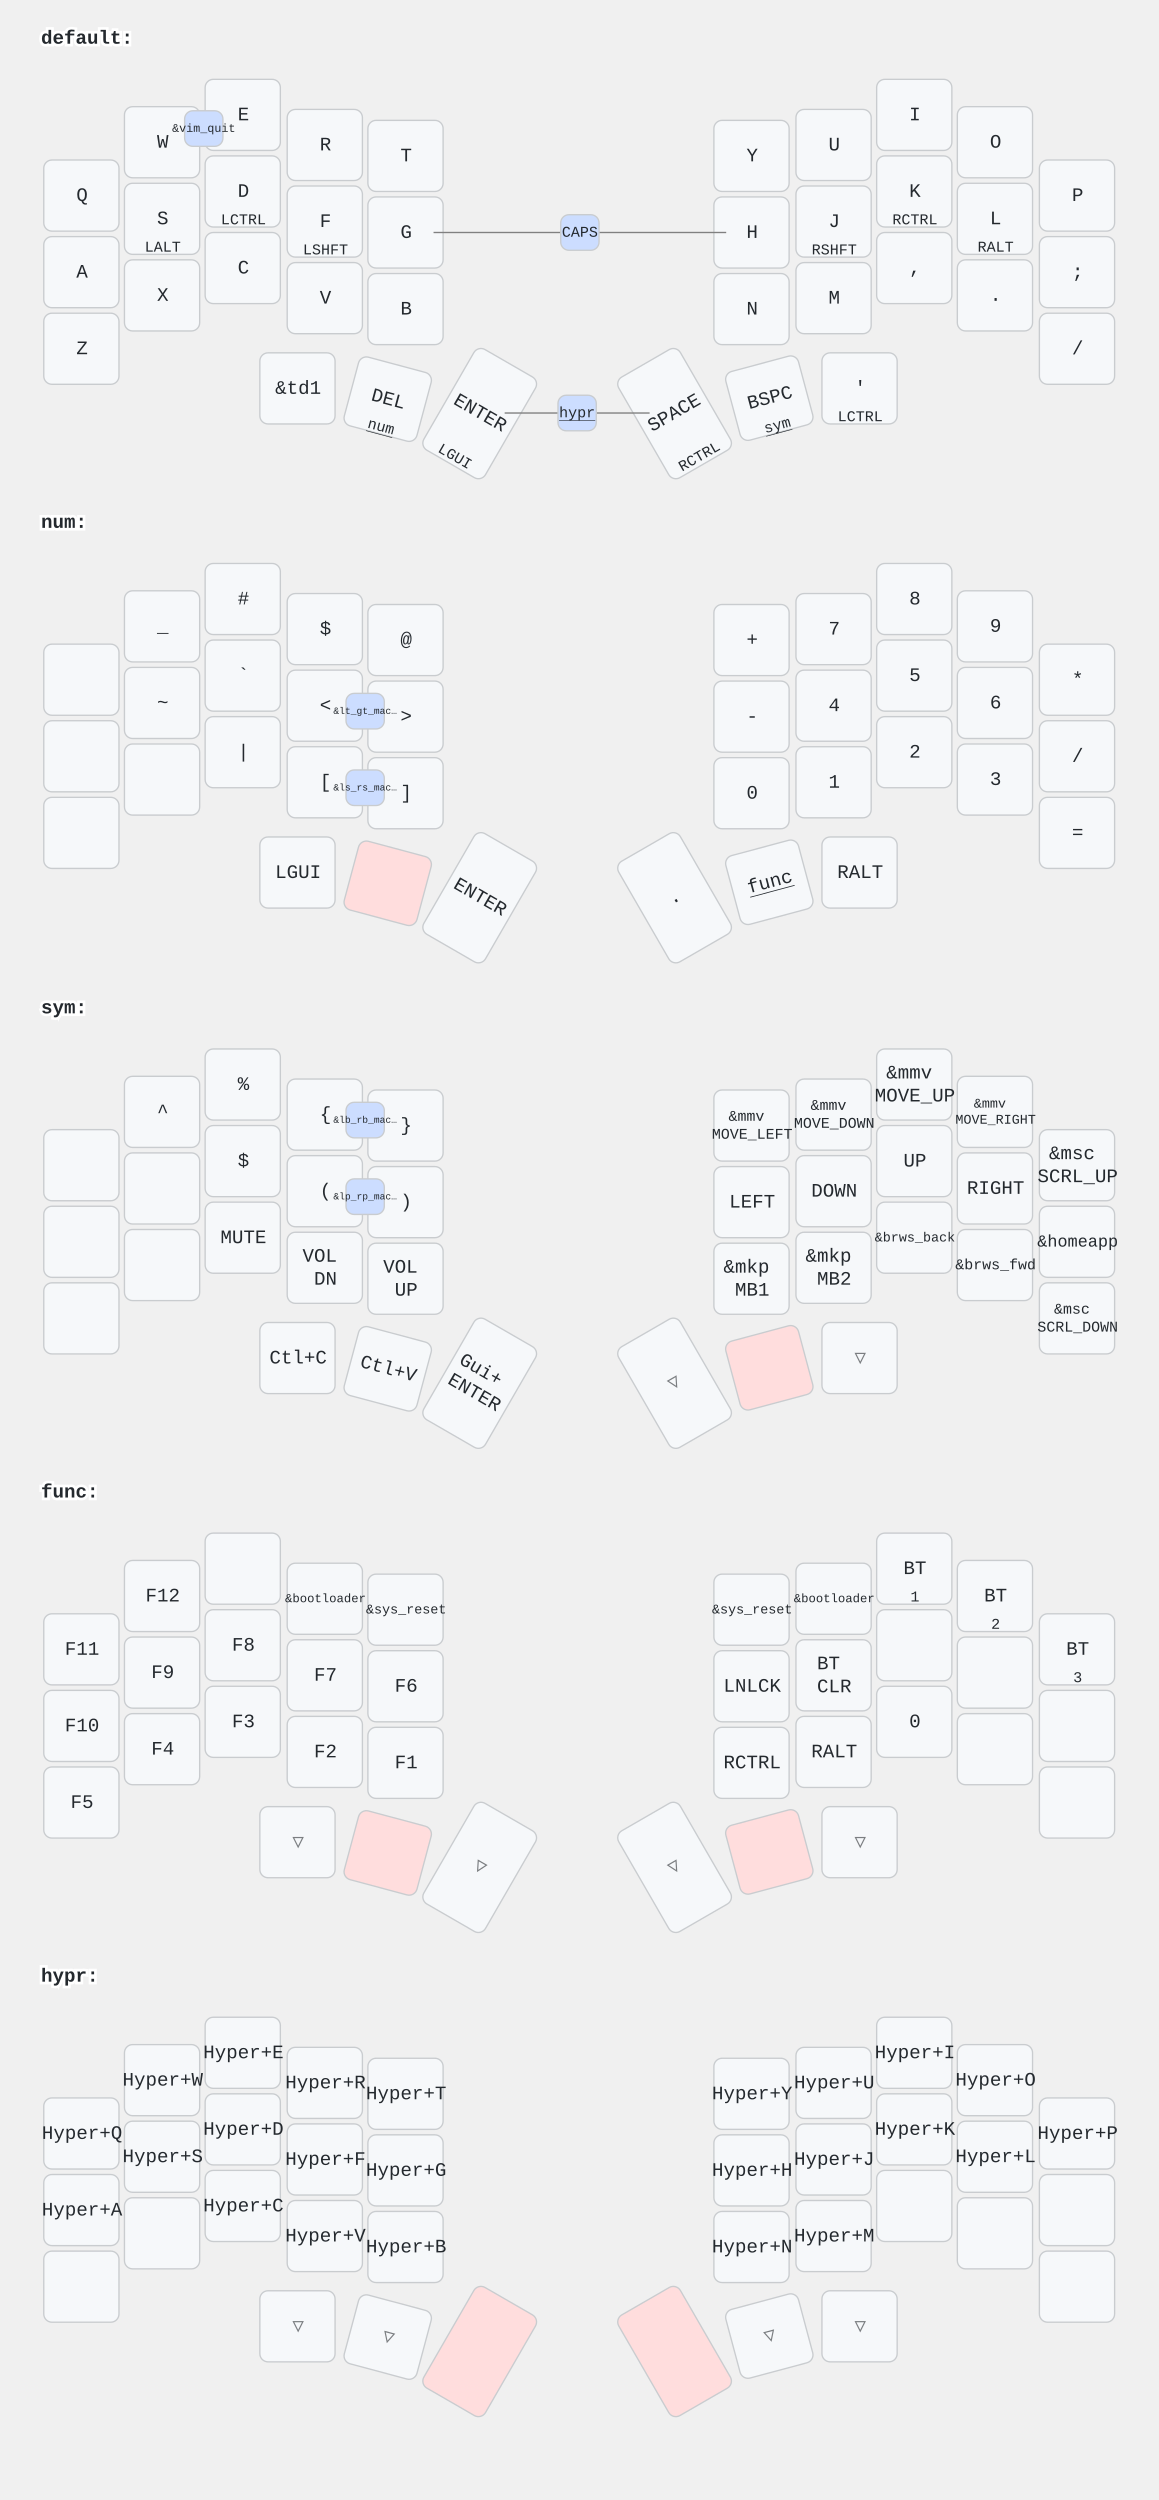
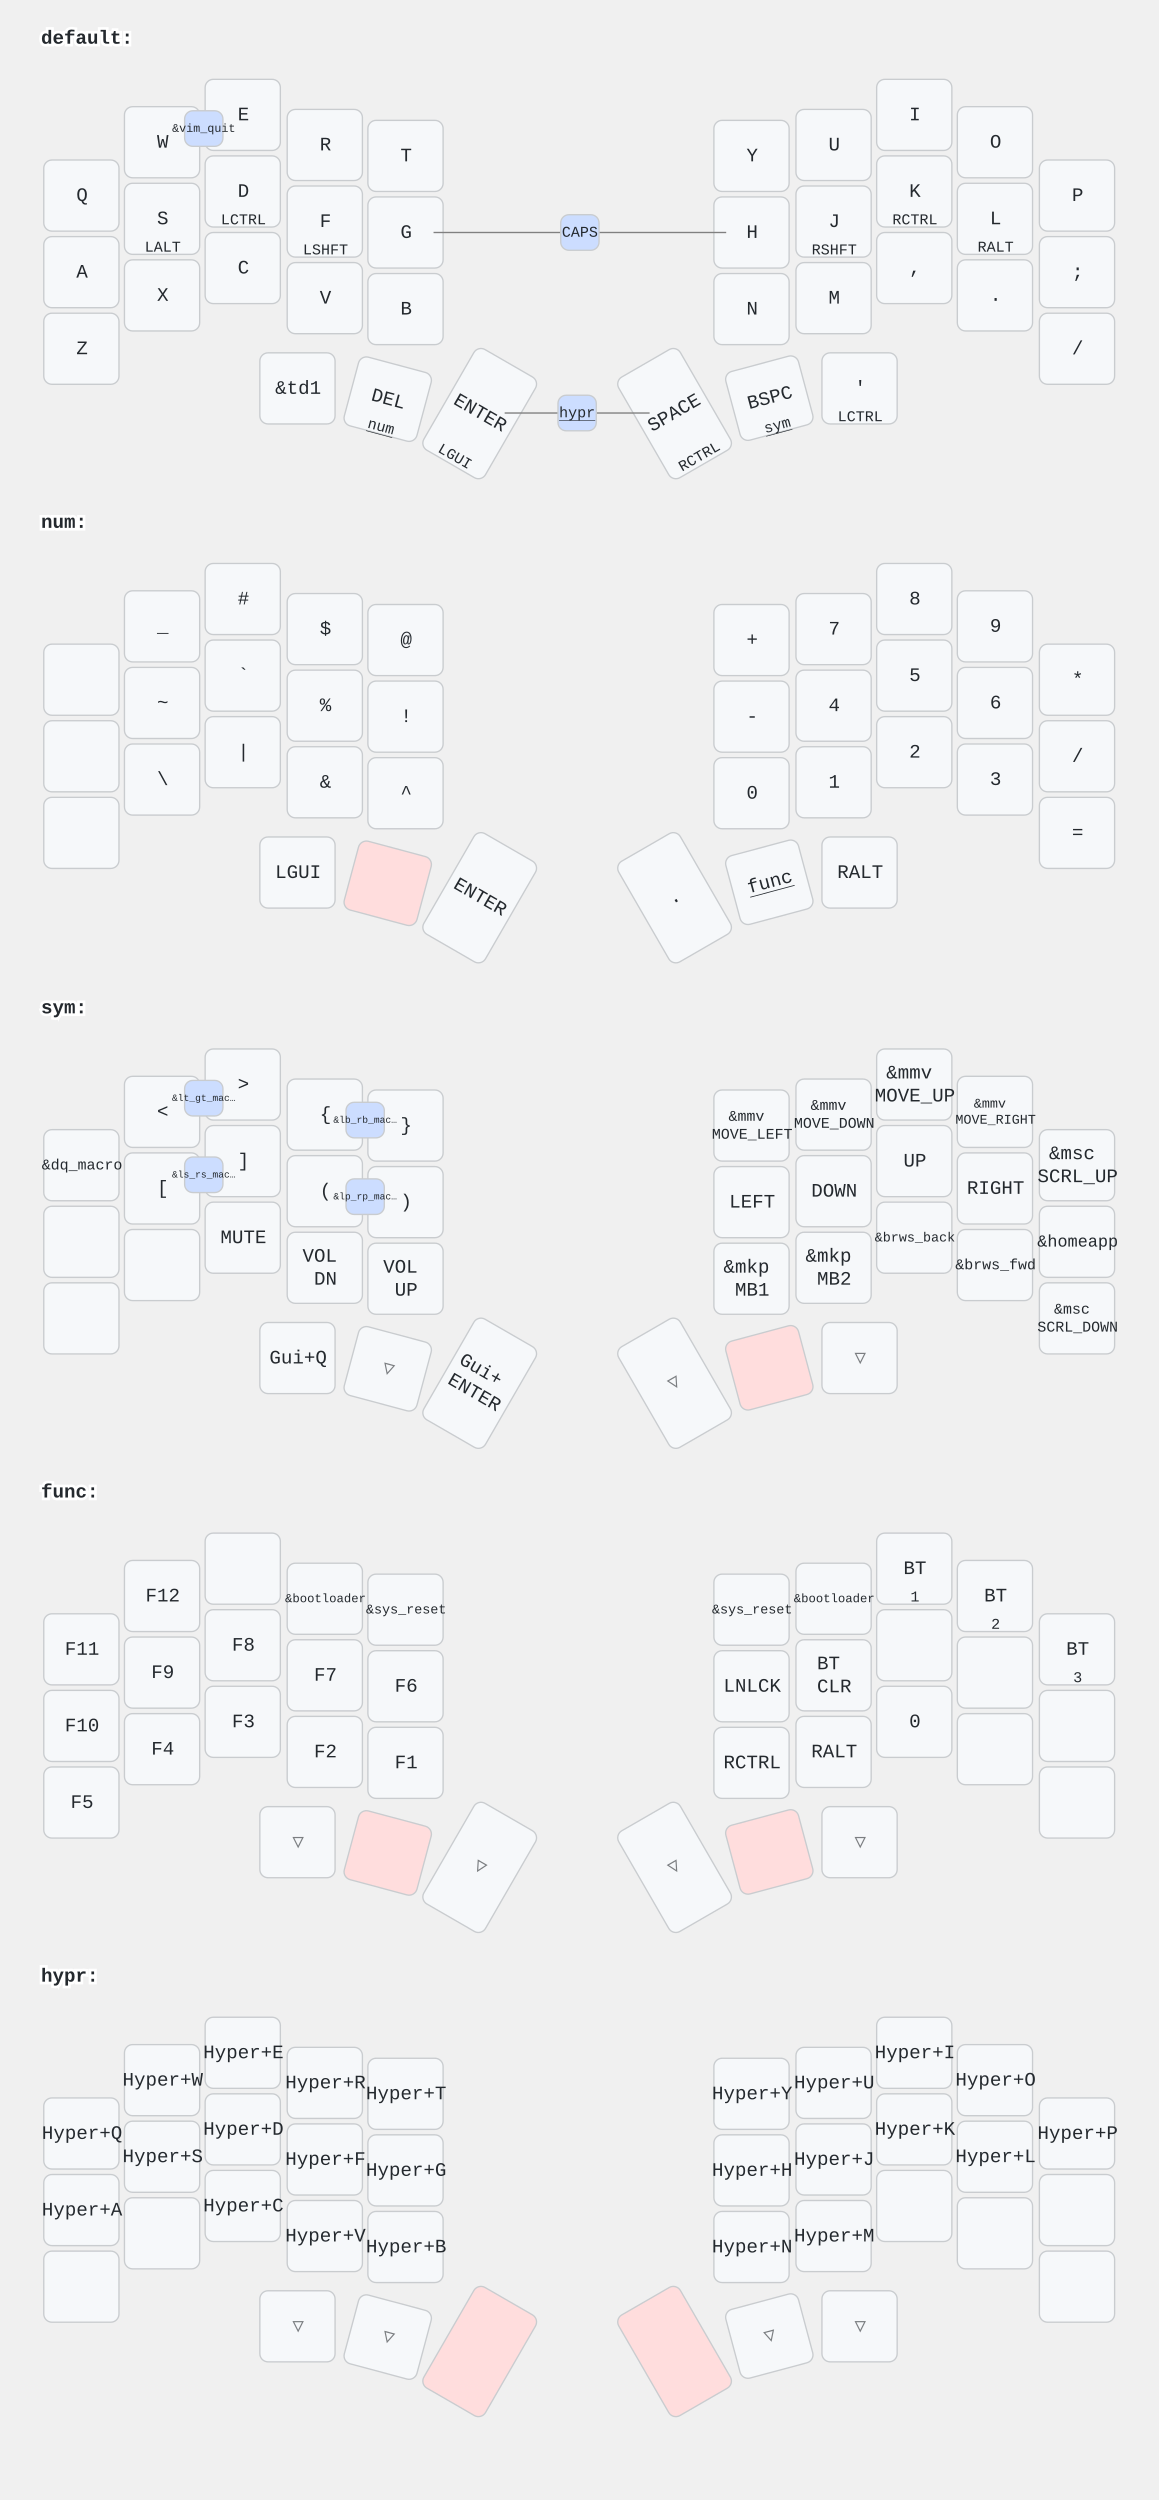
<svg xmlns="http://www.w3.org/2000/svg" width="847" height="1828" viewBox="0 0 847 1828" class="keymap">
  <style>/* inherit to force styles through use tags */
svg path {
    fill: inherit;
}

/* font and background color specifications */
svg.keymap {
    font-family: SFMono-Regular,Consolas,Liberation Mono,Menlo,monospace;
    font-size: 14px;
    font-kerning: normal;
    text-rendering: optimizeLegibility;
    fill: #24292e;
}

/* default key styling */
rect.key {
    fill: #f6f8fa;
}

rect.key, rect.combo {
    stroke: #c9cccf;
    stroke-width: 1;
}

/* default key side styling, only used is draw_key_sides is set */
rect.side {
    filter: brightness(90%);
}

/* color accent for combo boxes */
rect.combo, rect.combo-separate {
    fill: #cdf;
}

/* color accent for held keys */
rect.held, rect.combo.held {
    fill: #fdd;
}

/* color accent for ghost (optional) keys */
rect.ghost, rect.combo.ghost {
    stroke-dasharray: 4, 4;
    stroke-width: 2;
}

text {
    text-anchor: middle;
    dominant-baseline: middle;
}

/* styling for layer labels */
text.label {
    font-weight: bold;
    text-anchor: start;
    stroke: white;
    stroke-width: 4;
    paint-order: stroke;
}

/* styling for optional footer */
text.footer {
    text-anchor: end;
    dominant-baseline: auto;
    stroke: white;
    stroke-width: 4;
    paint-order: stroke;
}

/* styling for combo tap, and key non-tap label text */
text.combo, text.hold, text.shifted, text.left, text.right {
    font-size: 11px;
}

text.hold {
    text-anchor: middle;
    dominant-baseline: auto;
}

text.shifted {
    text-anchor: middle;
    dominant-baseline: hanging;
}

text.left {
    text-anchor: start;
}

text.right {
    text-anchor: end;
}

text.layer-activator {
    text-decoration: underline;
}

/* styling for hold/shifted label text in combo box */
text.combo.hold, text.combo.shifted, text.combo.left, text.combo.right {
    font-size: 8px;
}

/* lighter symbol for transparent keys */
text.trans {
    fill: #7b7e81;
}

/* styling for combo dendrons */
path.combo {
    stroke-width: 1;
    stroke: gray;
    fill: none;
}

/* Start Tabler Icons Cleanup */
/* cannot use height/width with glyphs */
.icon-tabler &gt; path {
    fill: inherit;
    stroke: inherit;
    stroke-width: 2;
}
/* hide tabler's default box */
.icon-tabler &gt; path[stroke="none"][fill="none"] {
    visibility: hidden;
}
/* End Tabler Icons Cleanup */
</style>
  <g transform="translate(30, 0)" class="layer-default">
    <text x="0" y="28" class="label" id="default">default:</text>
    <g transform="translate(0, 56)">
      <g transform="translate(30, 87)" class="key keypos-0">
        <rect rx="6" ry="6" x="-28" y="-26" width="55" height="52" class="key" />
        <text x="0" y="0" class="key tap">Q</text>
      </g>
      <g transform="translate(89, 48)" class="key keypos-1">
        <rect rx="6" ry="6" x="-28" y="-26" width="55" height="52" class="key" />
        <text x="0" y="0" class="key tap">W</text>
      </g>
      <g transform="translate(148, 28)" class="key keypos-2">
        <rect rx="6" ry="6" x="-28" y="-26" width="55" height="52" class="key" />
        <text x="0" y="0" class="key tap">E</text>
      </g>
      <g transform="translate(208, 50)" class="key keypos-3">
        <rect rx="6" ry="6" x="-28" y="-26" width="55" height="52" class="key" />
        <text x="0" y="0" class="key tap">R</text>
      </g>
      <g transform="translate(267, 58)" class="key keypos-4">
        <rect rx="6" ry="6" x="-28" y="-26" width="55" height="52" class="key" />
        <text x="0" y="0" class="key tap">T</text>
      </g>
      <g transform="translate(520, 58)" class="key keypos-5">
        <rect rx="6" ry="6" x="-28" y="-26" width="55" height="52" class="key" />
        <text x="0" y="0" class="key tap">Y</text>
      </g>
      <g transform="translate(580, 50)" class="key keypos-6">
        <rect rx="6" ry="6" x="-28" y="-26" width="55" height="52" class="key" />
        <text x="0" y="0" class="key tap">U</text>
      </g>
      <g transform="translate(639, 28)" class="key keypos-7">
        <rect rx="6" ry="6" x="-28" y="-26" width="55" height="52" class="key" />
        <text x="0" y="0" class="key tap">I</text>
      </g>
      <g transform="translate(698, 48)" class="key keypos-8">
        <rect rx="6" ry="6" x="-28" y="-26" width="55" height="52" class="key" />
        <text x="0" y="0" class="key tap">O</text>
      </g>
      <g transform="translate(758, 87)" class="key keypos-9">
        <rect rx="6" ry="6" x="-28" y="-26" width="55" height="52" class="key" />
        <text x="0" y="0" class="key tap">P</text>
      </g>
      <g transform="translate(30, 143)" class="key keypos-10">
        <rect rx="6" ry="6" x="-28" y="-26" width="55" height="52" class="key" />
        <text x="0" y="0" class="key tap">A</text>
      </g>
      <g transform="translate(89, 104)" class="key keypos-11">
        <rect rx="6" ry="6" x="-28" y="-26" width="55" height="52" class="key" />
        <text x="0" y="0" class="key tap">S</text>
        <text x="0" y="24" class="key hold">LALT</text>
      </g>
      <g transform="translate(148, 84)" class="key keypos-12">
        <rect rx="6" ry="6" x="-28" y="-26" width="55" height="52" class="key" />
        <text x="0" y="0" class="key tap">D</text>
        <text x="0" y="24" class="key hold">LCTRL</text>
      </g>
      <g transform="translate(208, 106)" class="key keypos-13">
        <rect rx="6" ry="6" x="-28" y="-26" width="55" height="52" class="key" />
        <text x="0" y="0" class="key tap">F</text>
        <text x="0" y="24" class="key hold">LSHFT</text>
      </g>
      <g transform="translate(267, 114)" class="key keypos-14">
        <rect rx="6" ry="6" x="-28" y="-26" width="55" height="52" class="key" />
        <text x="0" y="0" class="key tap">G</text>
      </g>
      <g transform="translate(520, 114)" class="key keypos-15">
        <rect rx="6" ry="6" x="-28" y="-26" width="55" height="52" class="key" />
        <text x="0" y="0" class="key tap">H</text>
      </g>
      <g transform="translate(580, 106)" class="key keypos-16">
        <rect rx="6" ry="6" x="-28" y="-26" width="55" height="52" class="key" />
        <text x="0" y="0" class="key tap">J</text>
        <text x="0" y="24" class="key hold">RSHFT</text>
      </g>
      <g transform="translate(639, 84)" class="key keypos-17">
        <rect rx="6" ry="6" x="-28" y="-26" width="55" height="52" class="key" />
        <text x="0" y="0" class="key tap">K</text>
        <text x="0" y="24" class="key hold">RCTRL</text>
      </g>
      <g transform="translate(698, 104)" class="key keypos-18">
        <rect rx="6" ry="6" x="-28" y="-26" width="55" height="52" class="key" />
        <text x="0" y="0" class="key tap">L</text>
        <text x="0" y="24" class="key hold">RALT</text>
      </g>
      <g transform="translate(758, 143)" class="key keypos-19">
        <rect rx="6" ry="6" x="-28" y="-26" width="55" height="52" class="key" />
        <text x="0" y="0" class="key tap">;</text>
      </g>
      <g transform="translate(30, 199)" class="key keypos-20">
        <rect rx="6" ry="6" x="-28" y="-26" width="55" height="52" class="key" />
        <text x="0" y="0" class="key tap">Z</text>
      </g>
      <g transform="translate(89, 160)" class="key keypos-21">
        <rect rx="6" ry="6" x="-28" y="-26" width="55" height="52" class="key" />
        <text x="0" y="0" class="key tap">X</text>
      </g>
      <g transform="translate(148, 140)" class="key keypos-22">
        <rect rx="6" ry="6" x="-28" y="-26" width="55" height="52" class="key" />
        <text x="0" y="0" class="key tap">C</text>
      </g>
      <g transform="translate(208, 162)" class="key keypos-23">
        <rect rx="6" ry="6" x="-28" y="-26" width="55" height="52" class="key" />
        <text x="0" y="0" class="key tap">V</text>
      </g>
      <g transform="translate(267, 170)" class="key keypos-24">
        <rect rx="6" ry="6" x="-28" y="-26" width="55" height="52" class="key" />
        <text x="0" y="0" class="key tap">B</text>
      </g>
      <g transform="translate(520, 170)" class="key keypos-25">
        <rect rx="6" ry="6" x="-28" y="-26" width="55" height="52" class="key" />
        <text x="0" y="0" class="key tap">N</text>
      </g>
      <g transform="translate(580, 162)" class="key keypos-26">
        <rect rx="6" ry="6" x="-28" y="-26" width="55" height="52" class="key" />
        <text x="0" y="0" class="key tap">M</text>
      </g>
      <g transform="translate(639, 140)" class="key keypos-27">
        <rect rx="6" ry="6" x="-28" y="-26" width="55" height="52" class="key" />
        <text x="0" y="0" class="key tap">,</text>
      </g>
      <g transform="translate(698, 160)" class="key keypos-28">
        <rect rx="6" ry="6" x="-28" y="-26" width="55" height="52" class="key" />
        <text x="0" y="0" class="key tap">.</text>
      </g>
      <g transform="translate(758, 199)" class="key keypos-29">
        <rect rx="6" ry="6" x="-28" y="-26" width="55" height="52" class="key" />
        <text x="0" y="0" class="key tap">/</text>
      </g>
      <g transform="translate(188, 228)" class="key keypos-30">
        <rect rx="6" ry="6" x="-28" y="-26" width="55" height="52" class="key" />
        <text x="0" y="0" class="key tap">&amp;td1</text>
      </g>
      <g transform="translate(254, 236) rotate(15.0)" class="key keypos-31">
        <rect rx="6" ry="6" x="-28" y="-26" width="55" height="52" class="key" />
        <text x="0" y="0" class="key tap">DEL</text>
        <a href="#num">
          <text x="0" y="24" class="key hold layer-activator">num</text>
        </a>
      </g>
      <g transform="translate(321, 246) rotate(30.0)" class="key keypos-32">
        <rect rx="6" ry="6" x="-26" y="-42" width="52" height="85" class="key" />
        <text x="0" y="0" class="key tap">ENTER</text>
        <text x="0" y="40" class="key hold">LGUI</text>
      </g>
      <g transform="translate(463, 246) rotate(-30.0)" class="key keypos-33">
        <rect rx="6" ry="6" x="-26" y="-42" width="52" height="85" class="key" />
        <text x="0" y="0" class="key tap">SPACE</text>
        <text x="0" y="40" class="key hold">RCTRL</text>
      </g>
      <g transform="translate(533, 235) rotate(-15.0)" class="key keypos-34">
        <rect rx="6" ry="6" x="-28" y="-26" width="55" height="52" class="key" />
        <text x="0" y="0" class="key tap">BSPC</text>
        <a href="#sym">
          <text x="0" y="24" class="key hold layer-activator">sym</text>
        </a>
      </g>
      <g transform="translate(599, 228)" class="key keypos-35">
        <rect rx="6" ry="6" x="-28" y="-26" width="55" height="52" class="key" />
        <text x="0" y="0" class="key tap">'</text>
        <text x="0" y="24" class="key hold">LCTRL</text>
      </g>
      <g class="combo combopos-0">
        <rect rx="6" ry="6" x="105" y="25" width="28" height="26" class="combo" />
        <text x="119" y="38" class="combo tap">
          <tspan style="font-size: 78%">&amp;vim_quit</tspan>
        </text>
      </g>
      <g class="combo combopos-1">
        <path d="M392,246 l-53,0" class="combo" />
        <path d="M392,246 l53,0" class="combo" />
        <rect rx="6" ry="6" x="378" y="233" width="28" height="26" class="combo" />
        <a href="#hypr">
          <text x="392" y="246" class="combo tap layer-activator">hypr</text>
        </a>
      </g>
      <g class="combo combopos-2">
        <path d="M394,114 l-107,0" class="combo" />
        <path d="M394,114 l107,0" class="combo" />
        <rect rx="6" ry="6" x="380" y="101" width="28" height="26" class="combo" />
        <text x="394" y="114" class="combo tap">CAPS</text>
      </g>
    </g>
  </g>
  <g transform="translate(30, 354)" class="layer-num">
    <text x="0" y="28" class="label" id="num">num:</text>
    <g transform="translate(0, 56)">
      <g transform="translate(30, 87)" class="key keypos-0">
        <rect rx="6" ry="6" x="-28" y="-26" width="55" height="52" class="key" />
      </g>
      <g transform="translate(89, 48)" class="key keypos-1">
        <rect rx="6" ry="6" x="-28" y="-26" width="55" height="52" class="key" />
        <text x="0" y="0" class="key tap">_</text>
      </g>
      <g transform="translate(148, 28)" class="key keypos-2">
        <rect rx="6" ry="6" x="-28" y="-26" width="55" height="52" class="key" />
        <text x="0" y="0" class="key tap">#</text>
      </g>
      <g transform="translate(208, 50)" class="key keypos-3">
        <rect rx="6" ry="6" x="-28" y="-26" width="55" height="52" class="key" />
        <text x="0" y="0" class="key tap">$</text>
      </g>
      <g transform="translate(267, 58)" class="key keypos-4">
        <rect rx="6" ry="6" x="-28" y="-26" width="55" height="52" class="key" />
        <text x="0" y="0" class="key tap">@</text>
      </g>
      <g transform="translate(520, 58)" class="key keypos-5">
        <rect rx="6" ry="6" x="-28" y="-26" width="55" height="52" class="key" />
        <text x="0" y="0" class="key tap">+</text>
      </g>
      <g transform="translate(580, 50)" class="key keypos-6">
        <rect rx="6" ry="6" x="-28" y="-26" width="55" height="52" class="key" />
        <text x="0" y="0" class="key tap">7</text>
      </g>
      <g transform="translate(639, 28)" class="key keypos-7">
        <rect rx="6" ry="6" x="-28" y="-26" width="55" height="52" class="key" />
        <text x="0" y="0" class="key tap">8</text>
      </g>
      <g transform="translate(698, 48)" class="key keypos-8">
        <rect rx="6" ry="6" x="-28" y="-26" width="55" height="52" class="key" />
        <text x="0" y="0" class="key tap">9</text>
      </g>
      <g transform="translate(758, 87)" class="key keypos-9">
        <rect rx="6" ry="6" x="-28" y="-26" width="55" height="52" class="key" />
        <text x="0" y="0" class="key tap">*</text>
      </g>
      <g transform="translate(30, 143)" class="key keypos-10">
        <rect rx="6" ry="6" x="-28" y="-26" width="55" height="52" class="key" />
      </g>
      <g transform="translate(89, 104)" class="key keypos-11">
        <rect rx="6" ry="6" x="-28" y="-26" width="55" height="52" class="key" />
        <text x="0" y="0" class="key tap">~</text>
      </g>
      <g transform="translate(148, 84)" class="key keypos-12">
        <rect rx="6" ry="6" x="-28" y="-26" width="55" height="52" class="key" />
        <text x="0" y="0" class="key tap">`</text>
      </g>
      <g transform="translate(208, 106)" class="key keypos-13">
        <rect rx="6" ry="6" x="-28" y="-26" width="55" height="52" class="key" />
-         <text x="0" y="0" class="key tap">&lt;</text>
+         <text x="0" y="0" class="key tap">%</text>
      </g>
      <g transform="translate(267, 114)" class="key keypos-14">
        <rect rx="6" ry="6" x="-28" y="-26" width="55" height="52" class="key" />
-         <text x="0" y="0" class="key tap">&gt;</text>
+         <text x="0" y="0" class="key tap">!</text>
      </g>
      <g transform="translate(520, 114)" class="key keypos-15">
        <rect rx="6" ry="6" x="-28" y="-26" width="55" height="52" class="key" />
        <text x="0" y="0" class="key tap">-</text>
      </g>
      <g transform="translate(580, 106)" class="key keypos-16">
        <rect rx="6" ry="6" x="-28" y="-26" width="55" height="52" class="key" />
        <text x="0" y="0" class="key tap">4</text>
      </g>
      <g transform="translate(639, 84)" class="key keypos-17">
        <rect rx="6" ry="6" x="-28" y="-26" width="55" height="52" class="key" />
        <text x="0" y="0" class="key tap">5</text>
      </g>
      <g transform="translate(698, 104)" class="key keypos-18">
        <rect rx="6" ry="6" x="-28" y="-26" width="55" height="52" class="key" />
        <text x="0" y="0" class="key tap">6</text>
      </g>
      <g transform="translate(758, 143)" class="key keypos-19">
        <rect rx="6" ry="6" x="-28" y="-26" width="55" height="52" class="key" />
        <text x="0" y="0" class="key tap">/</text>
      </g>
      <g transform="translate(30, 199)" class="key keypos-20">
        <rect rx="6" ry="6" x="-28" y="-26" width="55" height="52" class="key" />
      </g>
      <g transform="translate(89, 160)" class="key keypos-21">
        <rect rx="6" ry="6" x="-28" y="-26" width="55" height="52" class="key" />
+         <text x="0" y="0" class="key tap">\</text>
      </g>
      <g transform="translate(148, 140)" class="key keypos-22">
        <rect rx="6" ry="6" x="-28" y="-26" width="55" height="52" class="key" />
        <text x="0" y="0" class="key tap">|</text>
      </g>
      <g transform="translate(208, 162)" class="key keypos-23">
        <rect rx="6" ry="6" x="-28" y="-26" width="55" height="52" class="key" />
-         <text x="0" y="0" class="key tap">[</text>
+         <text x="0" y="0" class="key tap">&amp;</text>
      </g>
      <g transform="translate(267, 170)" class="key keypos-24">
        <rect rx="6" ry="6" x="-28" y="-26" width="55" height="52" class="key" />
-         <text x="0" y="0" class="key tap">]</text>
+         <text x="0" y="0" class="key tap">^</text>
      </g>
      <g transform="translate(520, 170)" class="key keypos-25">
        <rect rx="6" ry="6" x="-28" y="-26" width="55" height="52" class="key" />
        <text x="0" y="0" class="key tap">0</text>
      </g>
      <g transform="translate(580, 162)" class="key keypos-26">
        <rect rx="6" ry="6" x="-28" y="-26" width="55" height="52" class="key" />
        <text x="0" y="0" class="key tap">1</text>
      </g>
      <g transform="translate(639, 140)" class="key keypos-27">
        <rect rx="6" ry="6" x="-28" y="-26" width="55" height="52" class="key" />
        <text x="0" y="0" class="key tap">2</text>
      </g>
      <g transform="translate(698, 160)" class="key keypos-28">
        <rect rx="6" ry="6" x="-28" y="-26" width="55" height="52" class="key" />
        <text x="0" y="0" class="key tap">3</text>
      </g>
      <g transform="translate(758, 199)" class="key keypos-29">
        <rect rx="6" ry="6" x="-28" y="-26" width="55" height="52" class="key" />
        <text x="0" y="0" class="key tap">=</text>
      </g>
      <g transform="translate(188, 228)" class="key keypos-30">
        <rect rx="6" ry="6" x="-28" y="-26" width="55" height="52" class="key" />
        <text x="0" y="0" class="key tap">LGUI</text>
      </g>
      <g transform="translate(254, 236) rotate(15.0)" class="key held keypos-31">
        <rect rx="6" ry="6" x="-28" y="-26" width="55" height="52" class="key held" />
      </g>
      <g transform="translate(321, 246) rotate(30.0)" class="key keypos-32">
        <rect rx="6" ry="6" x="-26" y="-42" width="52" height="85" class="key" />
        <text x="0" y="0" class="key tap">ENTER</text>
      </g>
      <g transform="translate(463, 246) rotate(-30.0)" class="key keypos-33">
        <rect rx="6" ry="6" x="-26" y="-42" width="52" height="85" class="key" />
        <text x="0" y="0" class="key tap">.</text>
      </g>
      <g transform="translate(533, 235) rotate(-15.0)" class="key keypos-34">
        <rect rx="6" ry="6" x="-28" y="-26" width="55" height="52" class="key" />
        <a href="#func">
          <text x="0" y="0" class="key tap layer-activator">func</text>
        </a>
      </g>
      <g transform="translate(599, 228)" class="key keypos-35">
        <rect rx="6" ry="6" x="-28" y="-26" width="55" height="52" class="key" />
        <text x="0" y="0" class="key tap">RALT</text>
-       </g>
-       <g class="combo combopos-0">
-         <rect rx="6" ry="6" x="223" y="97" width="28" height="26" class="combo" />
-         <text x="237" y="110" class="combo tap">
-           <tspan style="font-size: 64%">&amp;lt_gt_mac…</tspan>
-         </text>
-       </g>
-       <g class="combo combopos-1">
-         <rect rx="6" ry="6" x="223" y="153" width="28" height="26" class="combo" />
-         <text x="237" y="166" class="combo tap">
-           <tspan style="font-size: 64%">&amp;ls_rs_mac…</tspan>
-         </text>
      </g>
    </g>
  </g>
  <g transform="translate(30, 709)" class="layer-sym">
    <text x="0" y="28" class="label" id="sym">sym:</text>
    <g transform="translate(0, 56)">
      <g transform="translate(30, 87)" class="key keypos-0">
        <rect rx="6" ry="6" x="-28" y="-26" width="55" height="52" class="key" />
+         <text x="0" y="0" class="key tap">
+           <tspan style="font-size: 78%">&amp;dq_macro</tspan>
+         </text>
      </g>
      <g transform="translate(89, 48)" class="key keypos-1">
        <rect rx="6" ry="6" x="-28" y="-26" width="55" height="52" class="key" />
-         <text x="0" y="0" class="key tap">^</text>
+         <text x="0" y="0" class="key tap">&lt;</text>
      </g>
      <g transform="translate(148, 28)" class="key keypos-2">
        <rect rx="6" ry="6" x="-28" y="-26" width="55" height="52" class="key" />
-         <text x="0" y="0" class="key tap">%</text>
+         <text x="0" y="0" class="key tap">&gt;</text>
      </g>
      <g transform="translate(208, 50)" class="key keypos-3">
        <rect rx="6" ry="6" x="-28" y="-26" width="55" height="52" class="key" />
        <text x="0" y="0" class="key tap">{</text>
      </g>
      <g transform="translate(267, 58)" class="key keypos-4">
        <rect rx="6" ry="6" x="-28" y="-26" width="55" height="52" class="key" />
        <text x="0" y="0" class="key tap">}</text>
      </g>
      <g transform="translate(520, 58)" class="key keypos-5">
        <rect rx="6" ry="6" x="-28" y="-26" width="55" height="52" class="key" />
        <text x="0" y="0" class="key tap">
          <tspan x="0" dy="-0.6em" style="font-size: 78%">&amp;mmv</tspan>
          <tspan x="0" dy="1.2em" style="font-size: 78%">MOVE_LEFT</tspan>
        </text>
      </g>
      <g transform="translate(580, 50)" class="key keypos-6">
        <rect rx="6" ry="6" x="-28" y="-26" width="55" height="52" class="key" />
        <text x="0" y="0" class="key tap">
          <tspan x="0" dy="-0.6em" style="font-size: 78%">&amp;mmv</tspan>
          <tspan x="0" dy="1.2em" style="font-size: 78%">MOVE_DOWN</tspan>
        </text>
      </g>
      <g transform="translate(639, 28)" class="key keypos-7">
        <rect rx="6" ry="6" x="-28" y="-26" width="55" height="52" class="key" />
        <text x="0" y="0" class="key tap">
          <tspan x="0" dy="-0.6em">&amp;mmv</tspan>
          <tspan x="0" dy="1.2em">MOVE_UP</tspan>
        </text>
      </g>
      <g transform="translate(698, 48)" class="key keypos-8">
        <rect rx="6" ry="6" x="-28" y="-26" width="55" height="52" class="key" />
        <text x="0" y="0" class="key tap">
          <tspan x="0" dy="-0.6em" style="font-size: 70%">&amp;mmv</tspan>
          <tspan x="0" dy="1.2em" style="font-size: 70%">MOVE_RIGHT</tspan>
        </text>
      </g>
      <g transform="translate(758, 87)" class="key keypos-9">
        <rect rx="6" ry="6" x="-28" y="-26" width="55" height="52" class="key" />
        <text x="0" y="0" class="key tap">
          <tspan x="0" dy="-0.6em">&amp;msc</tspan>
          <tspan x="0" dy="1.2em">SCRL_UP</tspan>
        </text>
      </g>
      <g transform="translate(30, 143)" class="key keypos-10">
        <rect rx="6" ry="6" x="-28" y="-26" width="55" height="52" class="key" />
      </g>
      <g transform="translate(89, 104)" class="key keypos-11">
        <rect rx="6" ry="6" x="-28" y="-26" width="55" height="52" class="key" />
+         <text x="0" y="0" class="key tap">[</text>
      </g>
      <g transform="translate(148, 84)" class="key keypos-12">
        <rect rx="6" ry="6" x="-28" y="-26" width="55" height="52" class="key" />
-         <text x="0" y="0" class="key tap">$</text>
+         <text x="0" y="0" class="key tap">]</text>
      </g>
      <g transform="translate(208, 106)" class="key keypos-13">
        <rect rx="6" ry="6" x="-28" y="-26" width="55" height="52" class="key" />
        <text x="0" y="0" class="key tap">(</text>
      </g>
      <g transform="translate(267, 114)" class="key keypos-14">
        <rect rx="6" ry="6" x="-28" y="-26" width="55" height="52" class="key" />
        <text x="0" y="0" class="key tap">)</text>
      </g>
      <g transform="translate(520, 114)" class="key keypos-15">
        <rect rx="6" ry="6" x="-28" y="-26" width="55" height="52" class="key" />
        <text x="0" y="0" class="key tap">LEFT</text>
      </g>
      <g transform="translate(580, 106)" class="key keypos-16">
        <rect rx="6" ry="6" x="-28" y="-26" width="55" height="52" class="key" />
        <text x="0" y="0" class="key tap">DOWN</text>
      </g>
      <g transform="translate(639, 84)" class="key keypos-17">
        <rect rx="6" ry="6" x="-28" y="-26" width="55" height="52" class="key" />
        <text x="0" y="0" class="key tap">UP</text>
      </g>
      <g transform="translate(698, 104)" class="key keypos-18">
        <rect rx="6" ry="6" x="-28" y="-26" width="55" height="52" class="key" />
        <text x="0" y="0" class="key tap">RIGHT</text>
      </g>
      <g transform="translate(758, 143)" class="key keypos-19">
        <rect rx="6" ry="6" x="-28" y="-26" width="55" height="52" class="key" />
        <text x="0" y="0" class="key tap">
          <tspan style="font-size: 88%">&amp;homeapp</tspan>
        </text>
      </g>
      <g transform="translate(30, 199)" class="key keypos-20">
        <rect rx="6" ry="6" x="-28" y="-26" width="55" height="52" class="key" />
      </g>
      <g transform="translate(89, 160)" class="key keypos-21">
        <rect rx="6" ry="6" x="-28" y="-26" width="55" height="52" class="key" />
      </g>
      <g transform="translate(148, 140)" class="key keypos-22">
        <rect rx="6" ry="6" x="-28" y="-26" width="55" height="52" class="key" />
        <text x="0" y="0" class="key tap">MUTE</text>
      </g>
      <g transform="translate(208, 162)" class="key keypos-23">
        <rect rx="6" ry="6" x="-28" y="-26" width="55" height="52" class="key" />
        <text x="0" y="0" class="key tap">
          <tspan x="0" dy="-0.6em">VOL</tspan>
          <tspan x="0" dy="1.2em">DN</tspan>
        </text>
      </g>
      <g transform="translate(267, 170)" class="key keypos-24">
        <rect rx="6" ry="6" x="-28" y="-26" width="55" height="52" class="key" />
        <text x="0" y="0" class="key tap">
          <tspan x="0" dy="-0.6em">VOL</tspan>
          <tspan x="0" dy="1.2em">UP</tspan>
        </text>
      </g>
      <g transform="translate(520, 170)" class="key keypos-25">
        <rect rx="6" ry="6" x="-28" y="-26" width="55" height="52" class="key" />
        <text x="0" y="0" class="key tap">
          <tspan x="0" dy="-0.6em">&amp;mkp</tspan>
          <tspan x="0" dy="1.2em">MB1</tspan>
        </text>
      </g>
      <g transform="translate(580, 162)" class="key keypos-26">
        <rect rx="6" ry="6" x="-28" y="-26" width="55" height="52" class="key" />
        <text x="0" y="0" class="key tap">
          <tspan x="0" dy="-0.6em">&amp;mkp</tspan>
          <tspan x="0" dy="1.2em">MB2</tspan>
        </text>
      </g>
      <g transform="translate(639, 140)" class="key keypos-27">
        <rect rx="6" ry="6" x="-28" y="-26" width="55" height="52" class="key" />
        <text x="0" y="0" class="key tap">
          <tspan style="font-size: 70%">&amp;brws_back</tspan>
        </text>
      </g>
      <g transform="translate(698, 160)" class="key keypos-28">
        <rect rx="6" ry="6" x="-28" y="-26" width="55" height="52" class="key" />
        <text x="0" y="0" class="key tap">
          <tspan style="font-size: 78%">&amp;brws_fwd</tspan>
        </text>
      </g>
      <g transform="translate(758, 199)" class="key keypos-29">
        <rect rx="6" ry="6" x="-28" y="-26" width="55" height="52" class="key" />
        <text x="0" y="0" class="key tap">
          <tspan x="0" dy="-0.6em" style="font-size: 78%">&amp;msc</tspan>
          <tspan x="0" dy="1.2em" style="font-size: 78%">SCRL_DOWN</tspan>
        </text>
      </g>
      <g transform="translate(188, 228)" class="key keypos-30">
        <rect rx="6" ry="6" x="-28" y="-26" width="55" height="52" class="key" />
-         <text x="0" y="0" class="key tap">Ctl+C</text>
-       </g>
-       <g transform="translate(254, 236) rotate(15.0)" class="key keypos-31">
-         <rect rx="6" ry="6" x="-28" y="-26" width="55" height="52" class="key" />
-         <text x="0" y="0" class="key tap">Ctl+V</text>
+         <text x="0" y="0" class="key tap">Gui+Q</text>
+       </g>
+       <g transform="translate(254, 236) rotate(15.0)" class="key trans keypos-31">
+         <rect rx="6" ry="6" x="-28" y="-26" width="55" height="52" class="key trans" />
+         <text x="0" y="0" class="key trans tap">▽</text>
      </g>
      <g transform="translate(321, 246) rotate(30.0)" class="key keypos-32">
        <rect rx="6" ry="6" x="-26" y="-42" width="52" height="85" class="key" />
        <text x="0" y="0" class="key tap">
          <tspan x="0" dy="-0.6em">Gui+</tspan>
          <tspan x="0" dy="1.2em">ENTER</tspan>
        </text>
      </g>
      <g transform="translate(463, 246) rotate(-30.0)" class="key trans keypos-33">
        <rect rx="6" ry="6" x="-26" y="-42" width="52" height="85" class="key trans" />
        <text x="0" y="0" class="key trans tap">▽</text>
      </g>
      <g transform="translate(533, 235) rotate(-15.0)" class="key held keypos-34">
        <rect rx="6" ry="6" x="-28" y="-26" width="55" height="52" class="key held" />
      </g>
      <g transform="translate(599, 228)" class="key trans keypos-35">
        <rect rx="6" ry="6" x="-28" y="-26" width="55" height="52" class="key trans" />
        <text x="0" y="0" class="key trans tap">▽</text>
      </g>
      <g class="combo combopos-0">
+         <rect rx="6" ry="6" x="105" y="25" width="28" height="26" class="combo" />
+         <text x="119" y="38" class="combo tap">
+           <tspan style="font-size: 64%">&amp;lt_gt_mac…</tspan>
+         </text>
+       </g>
+       <g class="combo combopos-1">
        <rect rx="6" ry="6" x="223" y="41" width="28" height="26" class="combo" />
        <text x="237" y="54" class="combo tap">
          <tspan style="font-size: 64%">&amp;lb_rb_mac…</tspan>
        </text>
      </g>
-       <g class="combo combopos-1">
+       <g class="combo combopos-2">
        <rect rx="6" ry="6" x="223" y="97" width="28" height="26" class="combo" />
        <text x="237" y="110" class="combo tap">
          <tspan style="font-size: 64%">&amp;lp_rp_mac…</tspan>
+         </text>
+       </g>
+       <g class="combo combopos-3">
+         <rect rx="6" ry="6" x="105" y="81" width="28" height="26" class="combo" />
+         <text x="119" y="94" class="combo tap">
+           <tspan style="font-size: 64%">&amp;ls_rs_mac…</tspan>
        </text>
      </g>
    </g>
  </g>
  <g transform="translate(30, 1063)" class="layer-func">
    <text x="0" y="28" class="label" id="func">func:</text>
    <g transform="translate(0, 56)">
      <g transform="translate(30, 87)" class="key keypos-0">
        <rect rx="6" ry="6" x="-28" y="-26" width="55" height="52" class="key" />
        <text x="0" y="0" class="key tap">F11</text>
      </g>
      <g transform="translate(89, 48)" class="key keypos-1">
        <rect rx="6" ry="6" x="-28" y="-26" width="55" height="52" class="key" />
        <text x="0" y="0" class="key tap">F12</text>
      </g>
      <g transform="translate(148, 28)" class="key keypos-2">
        <rect rx="6" ry="6" x="-28" y="-26" width="55" height="52" class="key" />
      </g>
      <g transform="translate(208, 50)" class="key keypos-3">
        <rect rx="6" ry="6" x="-28" y="-26" width="55" height="52" class="key" />
        <text x="0" y="0" class="key tap">
          <tspan style="font-size: 64%">&amp;bootloader</tspan>
        </text>
      </g>
      <g transform="translate(267, 58)" class="key keypos-4">
        <rect rx="6" ry="6" x="-28" y="-26" width="55" height="52" class="key" />
        <text x="0" y="0" class="key tap">
          <tspan style="font-size: 70%">&amp;sys_reset</tspan>
        </text>
      </g>
      <g transform="translate(520, 58)" class="key keypos-5">
        <rect rx="6" ry="6" x="-28" y="-26" width="55" height="52" class="key" />
        <text x="0" y="0" class="key tap">
          <tspan style="font-size: 70%">&amp;sys_reset</tspan>
        </text>
      </g>
      <g transform="translate(580, 50)" class="key keypos-6">
        <rect rx="6" ry="6" x="-28" y="-26" width="55" height="52" class="key" />
        <text x="0" y="0" class="key tap">
          <tspan style="font-size: 64%">&amp;bootloader</tspan>
        </text>
      </g>
      <g transform="translate(639, 28)" class="key keypos-7">
        <rect rx="6" ry="6" x="-28" y="-26" width="55" height="52" class="key" />
        <text x="0" y="0" class="key tap">BT</text>
        <text x="0" y="24" class="key hold">1</text>
      </g>
      <g transform="translate(698, 48)" class="key keypos-8">
        <rect rx="6" ry="6" x="-28" y="-26" width="55" height="52" class="key" />
        <text x="0" y="0" class="key tap">BT</text>
        <text x="0" y="24" class="key hold">2</text>
      </g>
      <g transform="translate(758, 87)" class="key keypos-9">
        <rect rx="6" ry="6" x="-28" y="-26" width="55" height="52" class="key" />
        <text x="0" y="0" class="key tap">BT</text>
        <text x="0" y="24" class="key hold">3</text>
      </g>
      <g transform="translate(30, 143)" class="key keypos-10">
        <rect rx="6" ry="6" x="-28" y="-26" width="55" height="52" class="key" />
        <text x="0" y="0" class="key tap">F10</text>
      </g>
      <g transform="translate(89, 104)" class="key keypos-11">
        <rect rx="6" ry="6" x="-28" y="-26" width="55" height="52" class="key" />
        <text x="0" y="0" class="key tap">F9</text>
      </g>
      <g transform="translate(148, 84)" class="key keypos-12">
        <rect rx="6" ry="6" x="-28" y="-26" width="55" height="52" class="key" />
        <text x="0" y="0" class="key tap">F8</text>
      </g>
      <g transform="translate(208, 106)" class="key keypos-13">
        <rect rx="6" ry="6" x="-28" y="-26" width="55" height="52" class="key" />
        <text x="0" y="0" class="key tap">F7</text>
      </g>
      <g transform="translate(267, 114)" class="key keypos-14">
        <rect rx="6" ry="6" x="-28" y="-26" width="55" height="52" class="key" />
        <text x="0" y="0" class="key tap">F6</text>
      </g>
      <g transform="translate(520, 114)" class="key keypos-15">
        <rect rx="6" ry="6" x="-28" y="-26" width="55" height="52" class="key" />
        <text x="0" y="0" class="key tap">LNLCK</text>
      </g>
      <g transform="translate(580, 106)" class="key keypos-16">
        <rect rx="6" ry="6" x="-28" y="-26" width="55" height="52" class="key" />
        <text x="0" y="0" class="key tap">
          <tspan x="0" dy="-0.6em">BT</tspan>
          <tspan x="0" dy="1.2em">CLR</tspan>
        </text>
      </g>
      <g transform="translate(639, 84)" class="key keypos-17">
        <rect rx="6" ry="6" x="-28" y="-26" width="55" height="52" class="key" />
      </g>
      <g transform="translate(698, 104)" class="key keypos-18">
        <rect rx="6" ry="6" x="-28" y="-26" width="55" height="52" class="key" />
      </g>
      <g transform="translate(758, 143)" class="key keypos-19">
        <rect rx="6" ry="6" x="-28" y="-26" width="55" height="52" class="key" />
      </g>
      <g transform="translate(30, 199)" class="key keypos-20">
        <rect rx="6" ry="6" x="-28" y="-26" width="55" height="52" class="key" />
        <text x="0" y="0" class="key tap">F5</text>
      </g>
      <g transform="translate(89, 160)" class="key keypos-21">
        <rect rx="6" ry="6" x="-28" y="-26" width="55" height="52" class="key" />
        <text x="0" y="0" class="key tap">F4</text>
      </g>
      <g transform="translate(148, 140)" class="key keypos-22">
        <rect rx="6" ry="6" x="-28" y="-26" width="55" height="52" class="key" />
        <text x="0" y="0" class="key tap">F3</text>
      </g>
      <g transform="translate(208, 162)" class="key keypos-23">
        <rect rx="6" ry="6" x="-28" y="-26" width="55" height="52" class="key" />
        <text x="0" y="0" class="key tap">F2</text>
      </g>
      <g transform="translate(267, 170)" class="key keypos-24">
        <rect rx="6" ry="6" x="-28" y="-26" width="55" height="52" class="key" />
        <text x="0" y="0" class="key tap">F1</text>
      </g>
      <g transform="translate(520, 170)" class="key keypos-25">
        <rect rx="6" ry="6" x="-28" y="-26" width="55" height="52" class="key" />
        <text x="0" y="0" class="key tap">RCTRL</text>
      </g>
      <g transform="translate(580, 162)" class="key keypos-26">
        <rect rx="6" ry="6" x="-28" y="-26" width="55" height="52" class="key" />
        <text x="0" y="0" class="key tap">RALT</text>
      </g>
      <g transform="translate(639, 140)" class="key keypos-27">
        <rect rx="6" ry="6" x="-28" y="-26" width="55" height="52" class="key" />
        <text x="0" y="0" class="key tap">0</text>
      </g>
      <g transform="translate(698, 160)" class="key keypos-28">
        <rect rx="6" ry="6" x="-28" y="-26" width="55" height="52" class="key" />
      </g>
      <g transform="translate(758, 199)" class="key keypos-29">
        <rect rx="6" ry="6" x="-28" y="-26" width="55" height="52" class="key" />
      </g>
      <g transform="translate(188, 228)" class="key trans keypos-30">
        <rect rx="6" ry="6" x="-28" y="-26" width="55" height="52" class="key trans" />
        <text x="0" y="0" class="key trans tap">▽</text>
      </g>
      <g transform="translate(254, 236) rotate(15.0)" class="key held keypos-31">
        <rect rx="6" ry="6" x="-28" y="-26" width="55" height="52" class="key held" />
      </g>
      <g transform="translate(321, 246) rotate(30.0)" class="key trans keypos-32">
        <rect rx="6" ry="6" x="-26" y="-42" width="52" height="85" class="key trans" />
        <text x="0" y="0" class="key trans tap">▽</text>
      </g>
      <g transform="translate(463, 246) rotate(-30.0)" class="key trans keypos-33">
        <rect rx="6" ry="6" x="-26" y="-42" width="52" height="85" class="key trans" />
        <text x="0" y="0" class="key trans tap">▽</text>
      </g>
      <g transform="translate(533, 235) rotate(-15.0)" class="key held keypos-34">
        <rect rx="6" ry="6" x="-28" y="-26" width="55" height="52" class="key held" />
      </g>
      <g transform="translate(599, 228)" class="key trans keypos-35">
        <rect rx="6" ry="6" x="-28" y="-26" width="55" height="52" class="key trans" />
        <text x="0" y="0" class="key trans tap">▽</text>
      </g>
    </g>
  </g>
  <g transform="translate(30, 1417)" class="layer-hypr">
    <text x="0" y="28" class="label" id="hypr">hypr:</text>
    <g transform="translate(0, 56)">
      <g transform="translate(30, 87)" class="key keypos-0">
        <rect rx="6" ry="6" x="-28" y="-26" width="55" height="52" class="key" />
        <text x="0" y="0" class="key tap">Hyper+Q</text>
      </g>
      <g transform="translate(89, 48)" class="key keypos-1">
        <rect rx="6" ry="6" x="-28" y="-26" width="55" height="52" class="key" />
        <text x="0" y="0" class="key tap">Hyper+W</text>
      </g>
      <g transform="translate(148, 28)" class="key keypos-2">
        <rect rx="6" ry="6" x="-28" y="-26" width="55" height="52" class="key" />
        <text x="0" y="0" class="key tap">Hyper+E</text>
      </g>
      <g transform="translate(208, 50)" class="key keypos-3">
        <rect rx="6" ry="6" x="-28" y="-26" width="55" height="52" class="key" />
        <text x="0" y="0" class="key tap">Hyper+R</text>
      </g>
      <g transform="translate(267, 58)" class="key keypos-4">
        <rect rx="6" ry="6" x="-28" y="-26" width="55" height="52" class="key" />
        <text x="0" y="0" class="key tap">Hyper+T</text>
      </g>
      <g transform="translate(520, 58)" class="key keypos-5">
        <rect rx="6" ry="6" x="-28" y="-26" width="55" height="52" class="key" />
        <text x="0" y="0" class="key tap">Hyper+Y</text>
      </g>
      <g transform="translate(580, 50)" class="key keypos-6">
        <rect rx="6" ry="6" x="-28" y="-26" width="55" height="52" class="key" />
        <text x="0" y="0" class="key tap">Hyper+U</text>
      </g>
      <g transform="translate(639, 28)" class="key keypos-7">
        <rect rx="6" ry="6" x="-28" y="-26" width="55" height="52" class="key" />
        <text x="0" y="0" class="key tap">Hyper+I</text>
      </g>
      <g transform="translate(698, 48)" class="key keypos-8">
        <rect rx="6" ry="6" x="-28" y="-26" width="55" height="52" class="key" />
        <text x="0" y="0" class="key tap">Hyper+O</text>
      </g>
      <g transform="translate(758, 87)" class="key keypos-9">
        <rect rx="6" ry="6" x="-28" y="-26" width="55" height="52" class="key" />
        <text x="0" y="0" class="key tap">Hyper+P</text>
      </g>
      <g transform="translate(30, 143)" class="key keypos-10">
        <rect rx="6" ry="6" x="-28" y="-26" width="55" height="52" class="key" />
        <text x="0" y="0" class="key tap">Hyper+A</text>
      </g>
      <g transform="translate(89, 104)" class="key keypos-11">
        <rect rx="6" ry="6" x="-28" y="-26" width="55" height="52" class="key" />
        <text x="0" y="0" class="key tap">Hyper+S</text>
      </g>
      <g transform="translate(148, 84)" class="key keypos-12">
        <rect rx="6" ry="6" x="-28" y="-26" width="55" height="52" class="key" />
        <text x="0" y="0" class="key tap">Hyper+D</text>
      </g>
      <g transform="translate(208, 106)" class="key keypos-13">
        <rect rx="6" ry="6" x="-28" y="-26" width="55" height="52" class="key" />
        <text x="0" y="0" class="key tap">Hyper+F</text>
      </g>
      <g transform="translate(267, 114)" class="key keypos-14">
        <rect rx="6" ry="6" x="-28" y="-26" width="55" height="52" class="key" />
        <text x="0" y="0" class="key tap">Hyper+G</text>
      </g>
      <g transform="translate(520, 114)" class="key keypos-15">
        <rect rx="6" ry="6" x="-28" y="-26" width="55" height="52" class="key" />
        <text x="0" y="0" class="key tap">Hyper+H</text>
      </g>
      <g transform="translate(580, 106)" class="key keypos-16">
        <rect rx="6" ry="6" x="-28" y="-26" width="55" height="52" class="key" />
        <text x="0" y="0" class="key tap">Hyper+J</text>
      </g>
      <g transform="translate(639, 84)" class="key keypos-17">
        <rect rx="6" ry="6" x="-28" y="-26" width="55" height="52" class="key" />
        <text x="0" y="0" class="key tap">Hyper+K</text>
      </g>
      <g transform="translate(698, 104)" class="key keypos-18">
        <rect rx="6" ry="6" x="-28" y="-26" width="55" height="52" class="key" />
        <text x="0" y="0" class="key tap">Hyper+L</text>
      </g>
      <g transform="translate(758, 143)" class="key keypos-19">
        <rect rx="6" ry="6" x="-28" y="-26" width="55" height="52" class="key" />
      </g>
      <g transform="translate(30, 199)" class="key keypos-20">
        <rect rx="6" ry="6" x="-28" y="-26" width="55" height="52" class="key" />
      </g>
      <g transform="translate(89, 160)" class="key keypos-21">
        <rect rx="6" ry="6" x="-28" y="-26" width="55" height="52" class="key" />
      </g>
      <g transform="translate(148, 140)" class="key keypos-22">
        <rect rx="6" ry="6" x="-28" y="-26" width="55" height="52" class="key" />
        <text x="0" y="0" class="key tap">Hyper+C</text>
      </g>
      <g transform="translate(208, 162)" class="key keypos-23">
        <rect rx="6" ry="6" x="-28" y="-26" width="55" height="52" class="key" />
        <text x="0" y="0" class="key tap">Hyper+V</text>
      </g>
      <g transform="translate(267, 170)" class="key keypos-24">
        <rect rx="6" ry="6" x="-28" y="-26" width="55" height="52" class="key" />
        <text x="0" y="0" class="key tap">Hyper+B</text>
      </g>
      <g transform="translate(520, 170)" class="key keypos-25">
        <rect rx="6" ry="6" x="-28" y="-26" width="55" height="52" class="key" />
        <text x="0" y="0" class="key tap">Hyper+N</text>
      </g>
      <g transform="translate(580, 162)" class="key keypos-26">
        <rect rx="6" ry="6" x="-28" y="-26" width="55" height="52" class="key" />
        <text x="0" y="0" class="key tap">Hyper+M</text>
      </g>
      <g transform="translate(639, 140)" class="key keypos-27">
        <rect rx="6" ry="6" x="-28" y="-26" width="55" height="52" class="key" />
      </g>
      <g transform="translate(698, 160)" class="key keypos-28">
        <rect rx="6" ry="6" x="-28" y="-26" width="55" height="52" class="key" />
      </g>
      <g transform="translate(758, 199)" class="key keypos-29">
        <rect rx="6" ry="6" x="-28" y="-26" width="55" height="52" class="key" />
      </g>
      <g transform="translate(188, 228)" class="key trans keypos-30">
        <rect rx="6" ry="6" x="-28" y="-26" width="55" height="52" class="key trans" />
        <text x="0" y="0" class="key trans tap">▽</text>
      </g>
      <g transform="translate(254, 236) rotate(15.0)" class="key trans keypos-31">
        <rect rx="6" ry="6" x="-28" y="-26" width="55" height="52" class="key trans" />
        <text x="0" y="0" class="key trans tap">▽</text>
      </g>
      <g transform="translate(321, 246) rotate(30.0)" class="key held keypos-32">
        <rect rx="6" ry="6" x="-26" y="-42" width="52" height="85" class="key held" />
      </g>
      <g transform="translate(463, 246) rotate(-30.0)" class="key held keypos-33">
        <rect rx="6" ry="6" x="-26" y="-42" width="52" height="85" class="key held" />
      </g>
      <g transform="translate(533, 235) rotate(-15.0)" class="key trans keypos-34">
        <rect rx="6" ry="6" x="-28" y="-26" width="55" height="52" class="key trans" />
        <text x="0" y="0" class="key trans tap">▽</text>
      </g>
      <g transform="translate(599, 228)" class="key trans keypos-35">
        <rect rx="6" ry="6" x="-28" y="-26" width="55" height="52" class="key trans" />
        <text x="0" y="0" class="key trans tap">▽</text>
      </g>
    </g>
  </g>
</svg>
